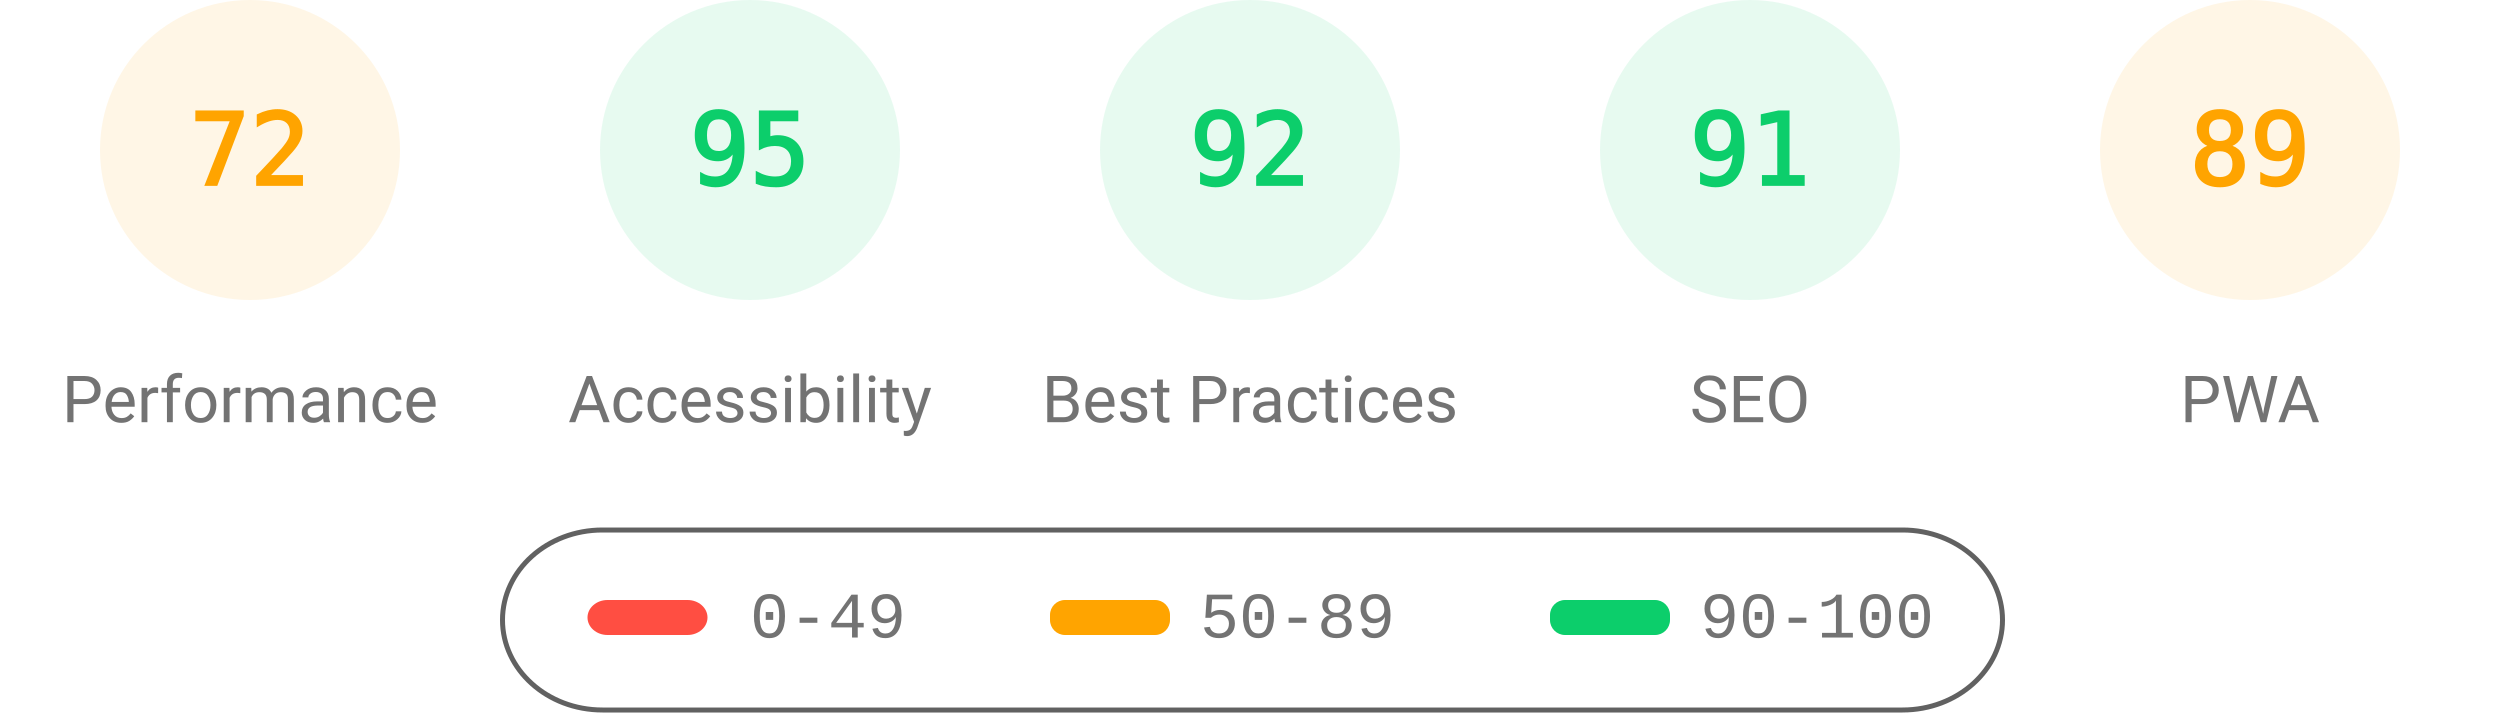
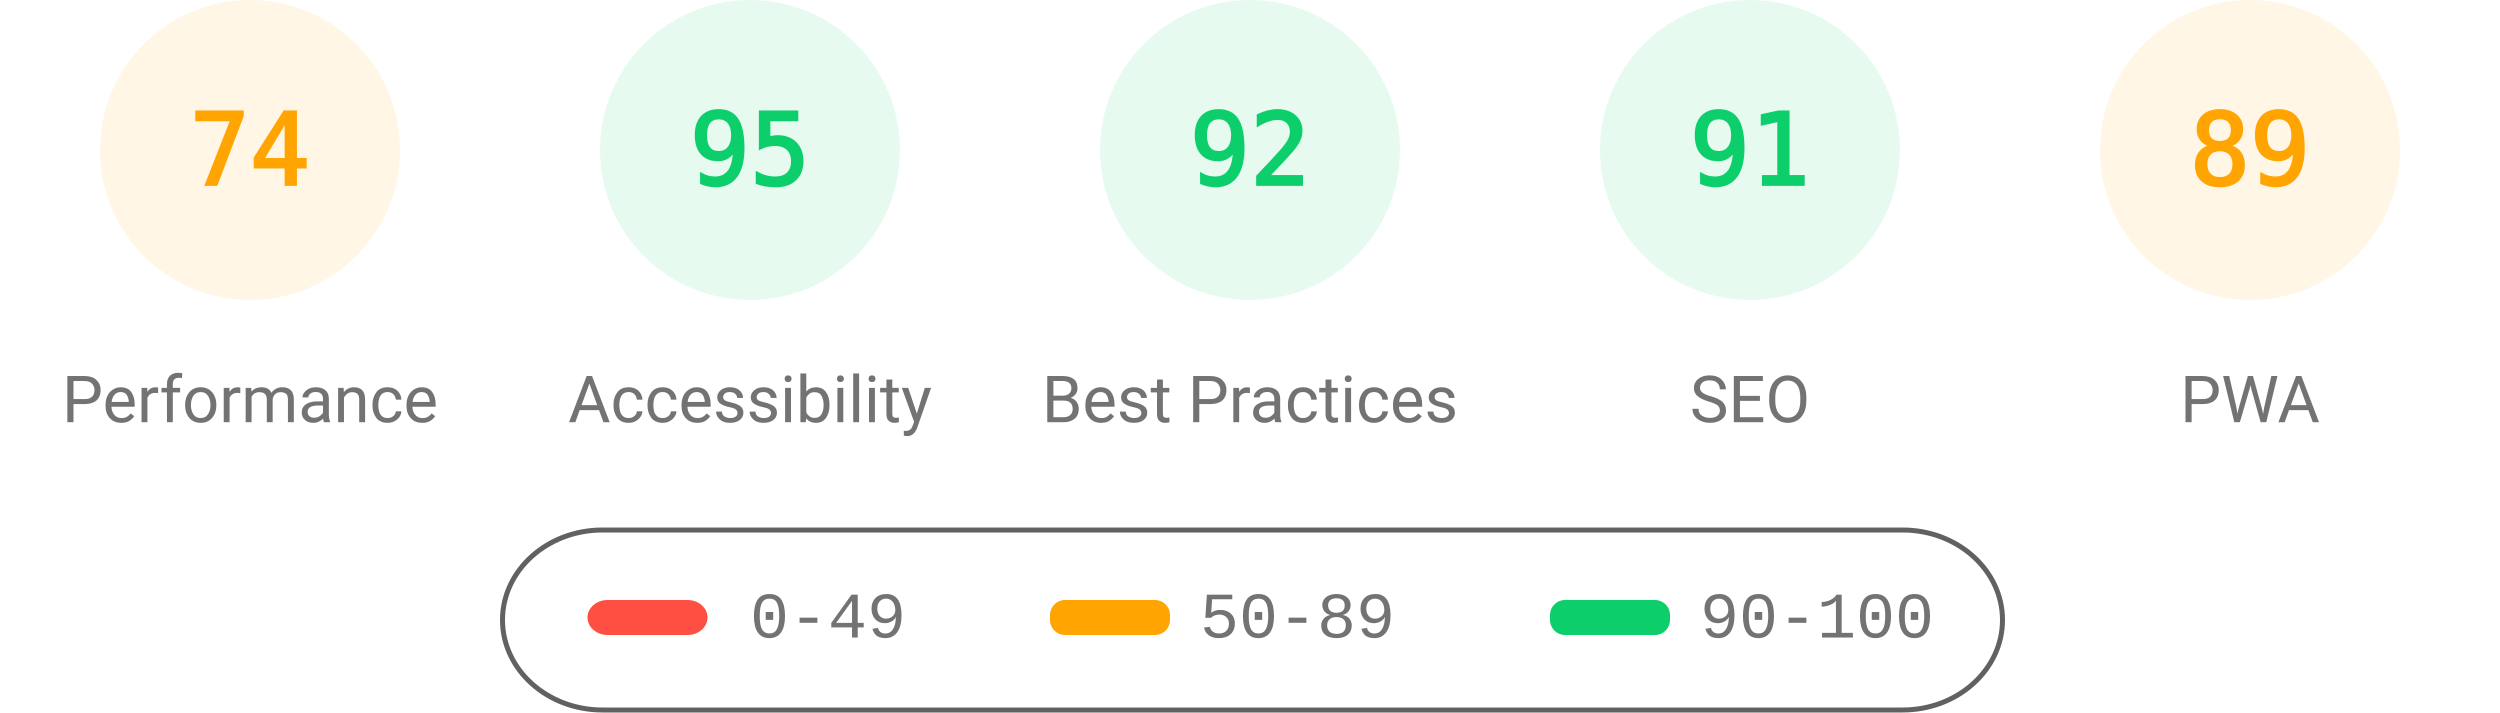
<svg xmlns="http://www.w3.org/2000/svg" fill="none" width="1000" height="285">
  <style>.gauge-base{opacity:.1}.gauge-arc{fill:none;animation-delay:250ms;stroke-linecap:round;transform:rotate(-90deg);transform-origin:100px 60px;animation:load-gauge 1s ease forwards}.guage-text{font-size:40px;font-family:monospace;text-align:center}.guage-red{color:#ff4e42;fill:#ff4e42;stroke:#ff4e42}.guage-orange{color:#ffa400;fill:#ffa400;stroke:#ffa400}.guage-green{color:#0cce6b;fill:#0cce6b;stroke:#0cce6b}.guage-undefined{color:#5c5c5c;fill:#5c5c5c;stroke:#5c5c5c}.guage-title{color:#737373;fill:#737373;stroke:none;font-size:26px;line-height:26px;font-family:Roboto,Halvetica,Arial,sans-serif}@keyframes load-gauge{from{stroke-dasharray:0 352.858}}</style>
  <svg class="guage-div guage-perf guage-orange" viewBox="0 0 200 200" width="200" height="200">
    <circle class="gauge-base" r="56" cx="100" cy="60" stroke-width="8" />
-     <circle class="gauge-arc guage-arc-1" r="56" cx="100" cy="60" stroke-width="8" style="stroke-dasharray:253.338,351.858" />
-     <text class="guage-text" x="100" y="60" alignment-baseline="central" dominant-baseline="central" text-anchor="middle">72</text>
+     <circle class="gauge-arc guage-arc-1" r="56" cx="100" cy="60" stroke-width="8" style="stroke-dasharray:260.375,351.858" />
+     <text class="guage-text" x="100" y="60" alignment-baseline="central" dominant-baseline="central" text-anchor="middle">74</text>
    <text class="guage-title" x="100" y="160" alignment-baseline="central" dominant-baseline="central" text-anchor="middle">Performance</text>
  </svg>
  <svg class="guage-div guage-acc guage-green" viewBox="0 0 200 200" width="200" height="200" x="200">
    <circle class="gauge-base" r="56" cx="100" cy="60" stroke-width="8" />
    <circle class="gauge-arc guage-arc-2" r="56" cx="100" cy="60" stroke-width="8" style="stroke-dasharray:334.265,351.858" />
    <text class="guage-text" x="100" y="60" alignment-baseline="central" dominant-baseline="central" text-anchor="middle">95</text>
    <text class="guage-title" x="100" y="160" alignment-baseline="central" dominant-baseline="central" text-anchor="middle">Accessibility</text>
  </svg>
  <svg class="guage-div guage-best guage-green" viewBox="0 0 200 200" width="200" height="200" x="400">
    <circle class="gauge-base" r="56" cx="100" cy="60" stroke-width="8" />
    <circle class="gauge-arc guage-arc-3" r="56" cx="100" cy="60" stroke-width="8" style="stroke-dasharray:323.709,351.858" />
    <text class="guage-text" x="100" y="60" alignment-baseline="central" dominant-baseline="central" text-anchor="middle">92</text>
    <text class="guage-title" x="100" y="160" alignment-baseline="central" dominant-baseline="central" text-anchor="middle">Best Practices</text>
  </svg>
  <svg class="guage-div guage-seo guage-green" viewBox="0 0 200 200" width="200" height="200" x="600">
    <circle class="gauge-base" r="56" cx="100" cy="60" stroke-width="8" />
    <circle class="gauge-arc guage-arc-4" r="56" cx="100" cy="60" stroke-width="8" style="stroke-dasharray:320.191,351.858" />
    <text class="guage-text" x="100" y="60" alignment-baseline="central" dominant-baseline="central" text-anchor="middle">91</text>
    <text class="guage-title" x="100" y="160" alignment-baseline="central" dominant-baseline="central" text-anchor="middle">SEO</text>
  </svg>
  <svg class="guage-div guage-pwa guage-orange" viewBox="0 0 200 200" width="200" height="200" x="800">
    <circle class="gauge-base" r="56" cx="100" cy="60" stroke-width="8" />
    <circle class="gauge-arc guage-arc-4" r="56" cx="100" cy="60" stroke-width="8" style="stroke-dasharray:313.154,351.858" />
    <text class="guage-text" x="100" y="60" alignment-baseline="central" dominant-baseline="central" text-anchor="middle">89</text>
    <text class="guage-title" x="100" y="160" alignment-baseline="central" dominant-baseline="central" text-anchor="middle">PWA</text>
  </svg>
  <svg width="604" height="76" x="200" y="210">
    <path fill="none" id="canvas_background" d="M-1-1h604v80H-1z" />
    <rect fill-opacity="0" stroke="#616161" stroke-width="2" rx="40" id="svg_2" height="72" width="600" y="2" x="1" fill="#000" />
    <rect stroke="#000" rx="8" id="svg_3" height="14" width="48" y="30" x="35" stroke-opacity="null" stroke-width="0" fill="#ff4e42" />
    <rect stroke="#000" rx="6" id="svg_4" height="14" width="48" y="30" x="220" stroke-opacity="null" stroke-width="0" fill="#ffa400" />
    <rect stroke="#000" rx="6" id="svg_5" height="14" width="48" y="30" x="420" stroke-opacity="null" stroke-width="0" fill="#0cce6b" />
    <text xml:space="preserve" text-anchor="start" font-family="'Courier New', Courier, monospace" font-size="26" id="svg_6" y="45" x="100" stroke-opacity="null" stroke-width="0" stroke="#000" fill="#737373">0-49</text>
    <text xml:space="preserve" text-anchor="start" font-family="'Courier New', Courier, monospace" font-size="26" id="svg_7" y="45" x="280" stroke-opacity="null" stroke-width="0" stroke="#000" fill="#737373">50-89</text>
    <text xml:space="preserve" text-anchor="start" font-family="'Courier New', Courier, monospace" font-size="26" id="svg_8" y="45" x="480" stroke-opacity="null" stroke-width="0" stroke="#000" fill="#737373">90-100</text>
  </svg>
</svg>
